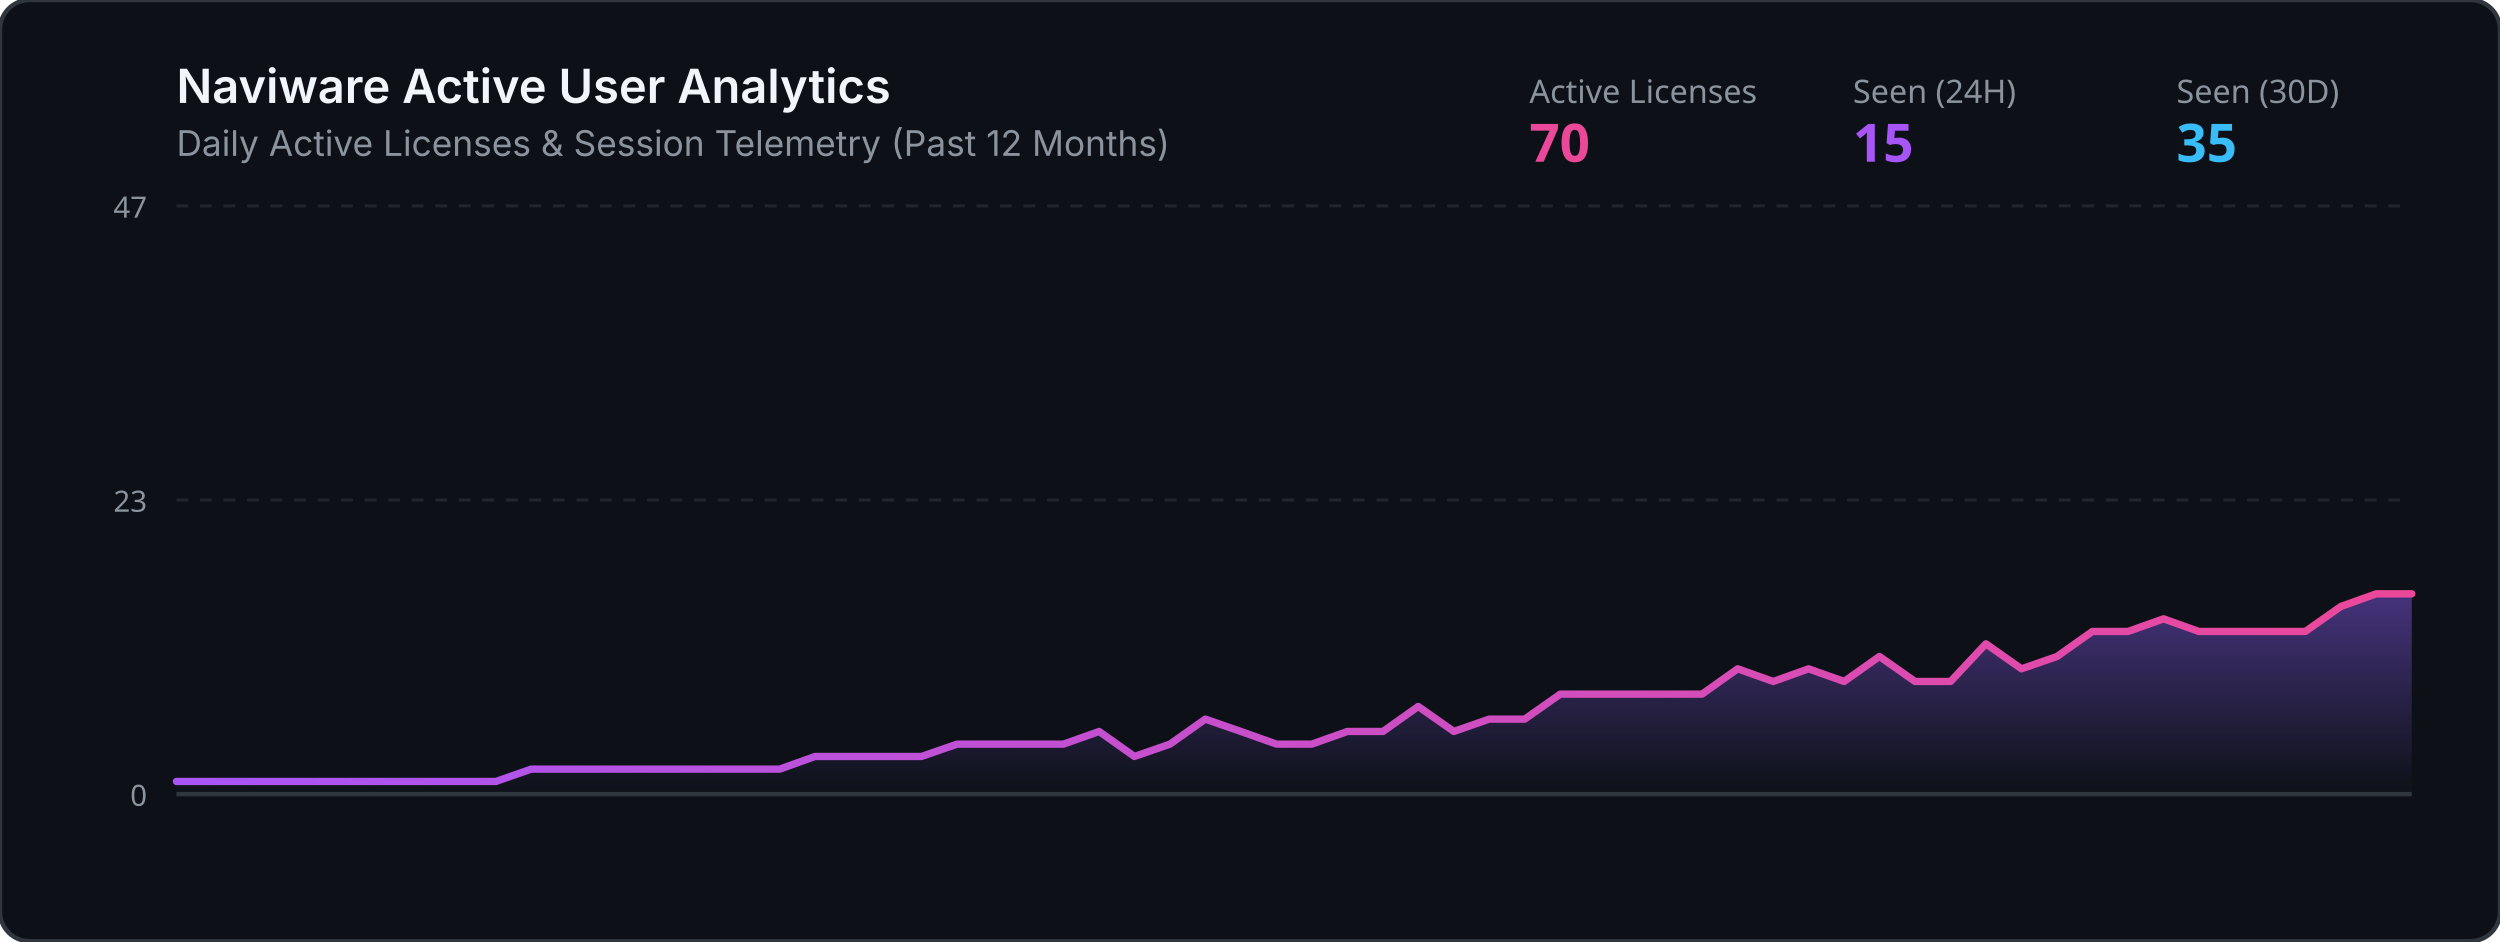
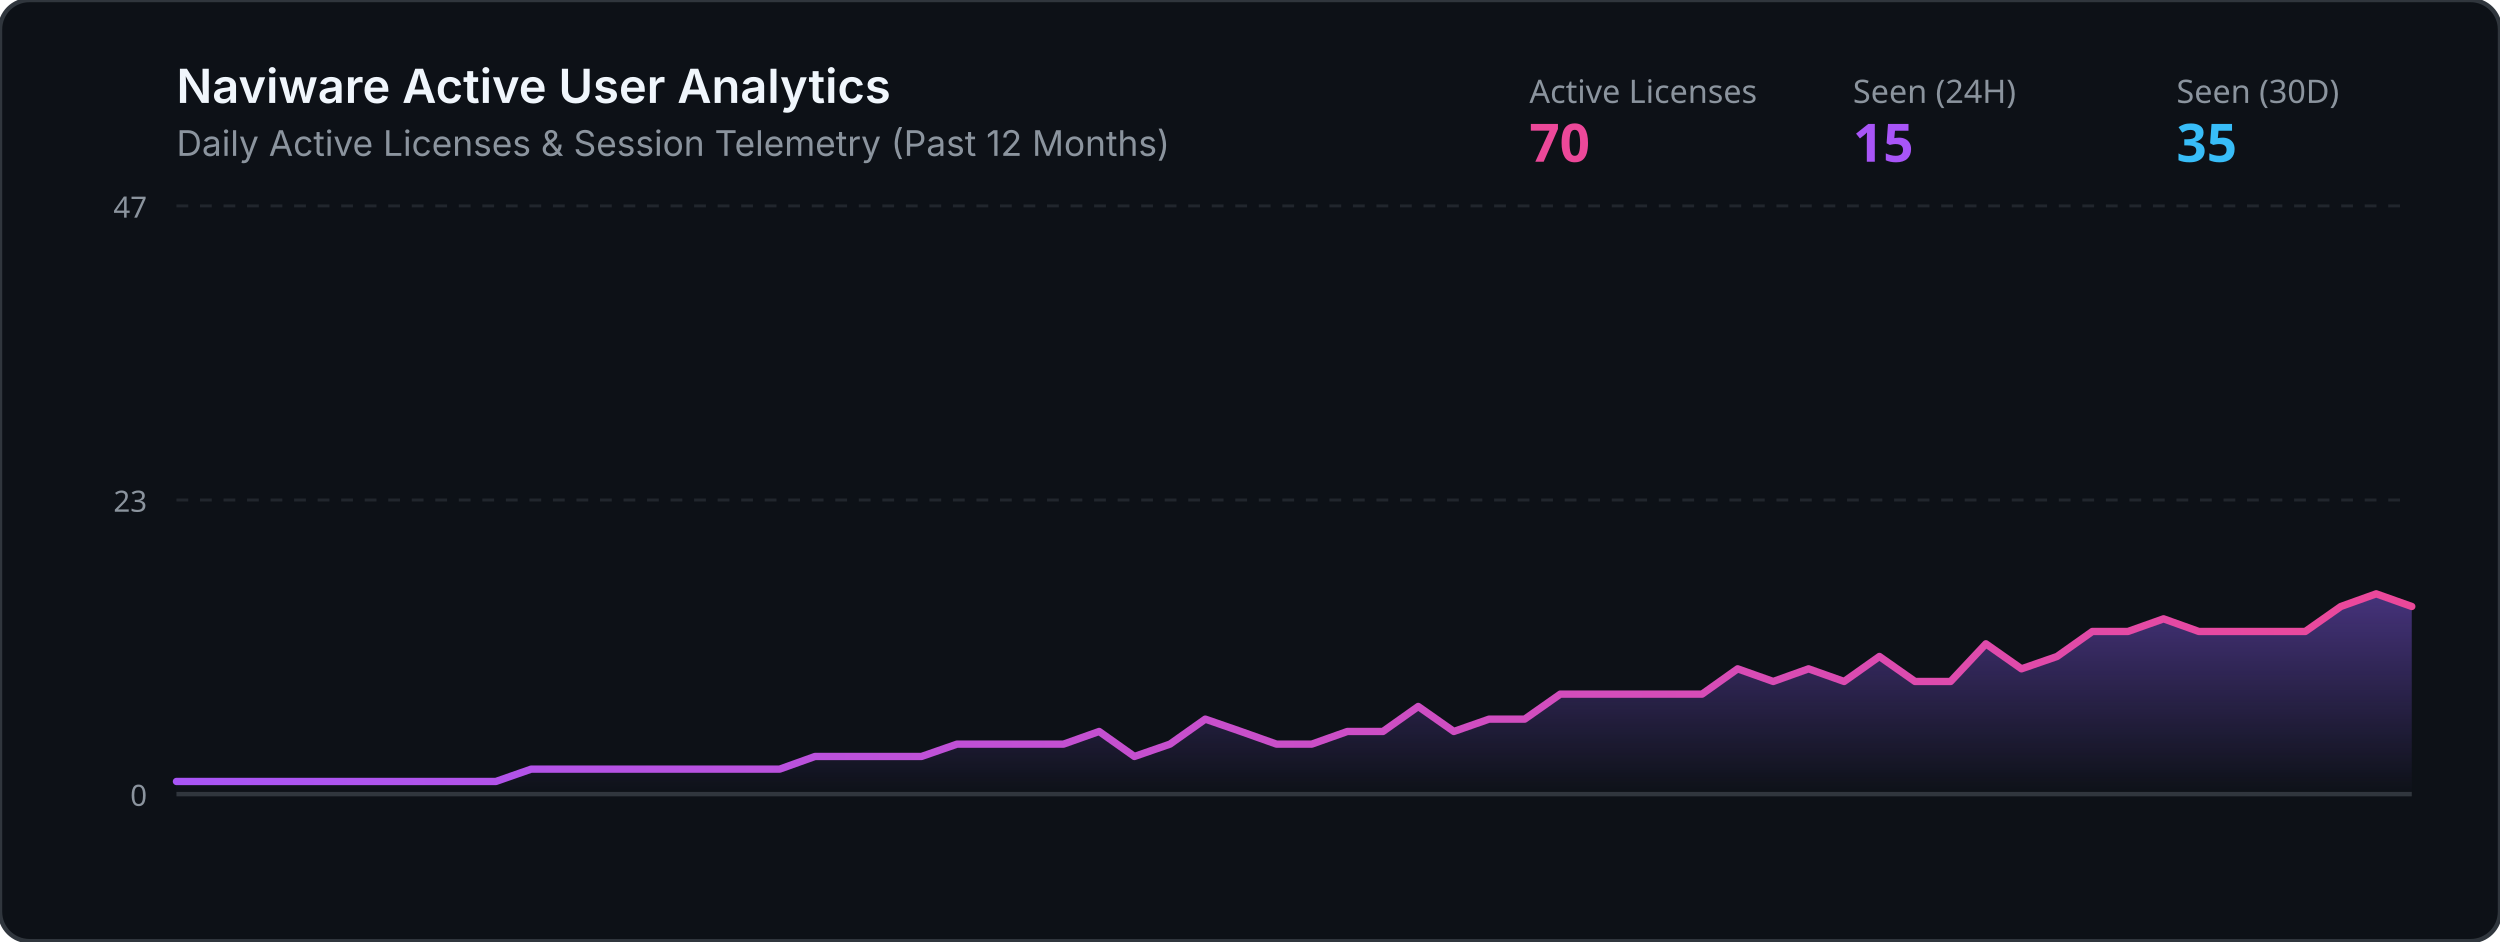
<svg xmlns="http://www.w3.org/2000/svg" viewBox="0 0 850 320" width="100%" height="320">
  <defs>
    <linearGradient id="grad" x1="0%" y1="0%" x2="0%" y2="100%">
      <stop offset="0%" stop-color="#8b5cf6" stop-opacity="0.45" />
      <stop offset="100%" stop-color="#8b5cf6" stop-opacity="0.0" />
    </linearGradient>
    <linearGradient id="lineGrad" x1="0%" y1="0%" x2="100%" y2="0%">
      <stop offset="0%" stop-color="#a855f7" />
      <stop offset="100%" stop-color="#ec4899" />
    </linearGradient>
  </defs>
  <rect width="850" height="320" rx="10" fill="#0d1117" stroke="#30363d" stroke-width="1.5" />
  <text x="60" y="35" fill="#f0f6fc" font-family="-apple-system,BlinkMacSystemFont,Segoe UI,sans-serif" font-size="16" font-weight="600">Naviware Active User Analytics</text>
  <text x="60" y="53" fill="#8b949e" font-family="-apple-system,BlinkMacSystemFont,Segoe UI,sans-serif" font-size="12">Daily Active Licenses &amp; Session Telemetry (Past 12 Months)</text>
  <text x="520" y="35" fill="#8b949e" font-family="sans-serif" font-size="11">Active Licenses</text>
  <text x="520" y="55" fill="#ec4899" font-family="sans-serif" font-size="18" font-weight="bold">70</text>
  <text x="630" y="35" fill="#8b949e" font-family="sans-serif" font-size="11">Seen (24H)</text>
  <text x="630" y="55" fill="#a855f7" font-family="sans-serif" font-size="18" font-weight="bold">15</text>
  <text x="740" y="35" fill="#8b949e" font-family="sans-serif" font-size="11">Seen (30D)</text>
  <text x="740" y="55" fill="#38bdf8" font-family="sans-serif" font-size="18" font-weight="bold">35</text>
  <line x1="60" y1="70" x2="820" y2="70" stroke="#21262d" stroke-width="1" stroke-dasharray="4" />
  <line x1="60" y1="170.0" x2="820" y2="170.0" stroke="#21262d" stroke-width="1" stroke-dasharray="4" />
  <line x1="60" y1="270" x2="820" y2="270" stroke="#30363d" stroke-width="1.5" />
  <text x="50" y="74" fill="#8b949e" font-family="sans-serif" font-size="10" text-anchor="end">47</text>
  <text x="50" y="174.0" fill="#8b949e" font-family="sans-serif" font-size="10" text-anchor="end">23</text>
  <text x="50" y="274" fill="#8b949e" font-family="sans-serif" font-size="10" text-anchor="end">0</text>
-   <polygon points="60,270 60.0,265.7 72.1,265.7 84.1,265.7 96.2,265.7 108.3,265.7 120.3,265.7 132.4,265.7 144.4,265.7 156.5,265.7 168.6,265.7 180.6,261.5 192.7,261.5 204.8,261.5 216.8,261.5 228.9,261.5 241.0,261.5 253.0,261.5 265.1,261.5 277.1,257.2 289.2,257.2 301.3,257.2 313.3,257.2 325.4,253.0 337.5,253.0 349.5,253.0 361.6,253.0 373.7,248.7 385.7,257.2 397.8,253.0 409.8,244.5 421.9,248.7 434.0,253.0 446.0,253.0 458.1,248.7 470.2,248.7 482.2,240.2 494.3,248.7 506.3,244.5 518.4,244.5 530.5,236.0 542.5,236.0 554.6,236.0 566.7,236.0 578.7,236.0 590.8,227.4 602.9,231.7 614.9,227.4 627.0,231.7 639.0,223.2 651.1,231.7 663.2,231.7 675.2,218.9 687.3,227.4 699.4,223.2 711.4,214.7 723.5,214.7 735.6,210.4 747.6,214.7 759.7,214.7 771.7,214.7 783.8,214.7 795.9,206.2 807.9,201.9 820.0,201.9 820,270" fill="url(#grad)" />
-   <polyline points="60.0,265.7 72.1,265.7 84.1,265.7 96.2,265.7 108.3,265.7 120.3,265.7 132.4,265.7 144.4,265.7 156.5,265.7 168.6,265.7 180.6,261.5 192.7,261.5 204.8,261.5 216.8,261.5 228.9,261.5 241.0,261.5 253.0,261.5 265.1,261.5 277.1,257.2 289.2,257.2 301.3,257.2 313.3,257.2 325.4,253.0 337.5,253.0 349.5,253.0 361.6,253.0 373.7,248.7 385.7,257.2 397.8,253.0 409.8,244.5 421.9,248.7 434.0,253.0 446.0,253.0 458.1,248.7 470.2,248.7 482.2,240.2 494.3,248.7 506.3,244.5 518.4,244.5 530.5,236.0 542.5,236.0 554.6,236.0 566.7,236.0 578.7,236.0 590.8,227.4 602.9,231.7 614.9,227.4 627.0,231.7 639.0,223.2 651.1,231.7 663.2,231.7 675.2,218.9 687.3,227.4 699.4,223.2 711.4,214.7 723.5,214.7 735.6,210.4 747.6,214.7 759.7,214.7 771.7,214.7 783.8,214.7 795.9,206.2 807.9,201.9 820.0,201.9" fill="none" stroke="url(#lineGrad)" stroke-width="2.5" stroke-linecap="round" stroke-linejoin="round" />
+   <polygon points="60,270 60.0,265.7 72.1,265.7 84.1,265.7 96.2,265.7 108.3,265.7 120.3,265.7 132.4,265.7 144.4,265.7 156.5,265.7 168.6,265.7 180.6,261.5 192.7,261.5 204.8,261.5 216.8,261.5 228.9,261.5 241.0,261.5 253.0,261.5 265.1,261.5 277.1,257.2 289.2,257.2 301.3,257.2 313.3,257.2 325.4,253.0 337.5,253.0 349.5,253.0 361.6,253.0 373.7,248.7 385.7,257.2 397.8,253.0 409.8,244.5 421.9,248.7 434.0,253.0 446.0,253.0 458.1,248.7 470.2,248.7 482.2,240.2 494.3,248.7 506.3,244.5 518.4,244.5 530.5,236.0 542.5,236.0 554.6,236.0 566.7,236.0 578.7,236.0 590.8,227.4 602.9,231.7 614.9,227.4 627.0,231.7 639.0,223.2 651.1,231.7 663.2,231.7 675.2,218.9 687.3,227.4 699.4,223.2 711.4,214.7 723.5,214.7 735.6,210.4 747.6,214.7 759.7,214.7 771.7,214.7 783.8,214.7 795.9,206.2 807.9,201.9 820.0,206.2 820,270" fill="url(#grad)" />
+   <polyline points="60.0,265.7 72.1,265.7 84.1,265.7 96.2,265.7 108.3,265.7 120.3,265.7 132.4,265.7 144.4,265.7 156.5,265.7 168.6,265.7 180.6,261.5 192.7,261.5 204.8,261.5 216.8,261.5 228.9,261.5 241.0,261.5 253.0,261.5 265.1,261.5 277.1,257.2 289.2,257.2 301.3,257.2 313.3,257.2 325.4,253.0 337.5,253.0 349.5,253.0 361.6,253.0 373.7,248.7 385.7,257.2 397.8,253.0 409.8,244.5 421.9,248.7 434.0,253.0 446.0,253.0 458.1,248.7 470.2,248.7 482.2,240.2 494.3,248.7 506.3,244.5 518.4,244.5 530.5,236.0 542.5,236.0 554.6,236.0 566.7,236.0 578.7,236.0 590.8,227.4 602.9,231.7 614.9,227.4 627.0,231.7 639.0,223.2 651.1,231.7 663.2,231.7 675.2,218.9 687.3,227.4 699.4,223.2 711.4,214.7 723.5,214.7 735.6,210.4 747.6,214.7 759.7,214.7 771.7,214.7 783.8,214.7 795.9,206.2 807.9,201.9 820.0,206.2" fill="none" stroke="url(#lineGrad)" stroke-width="2.5" stroke-linecap="round" stroke-linejoin="round" />
</svg>
